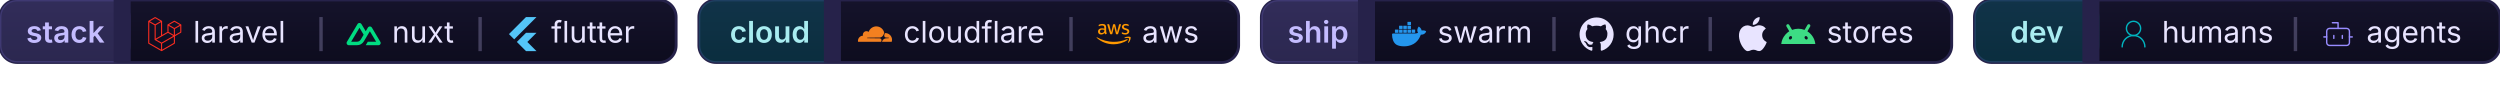
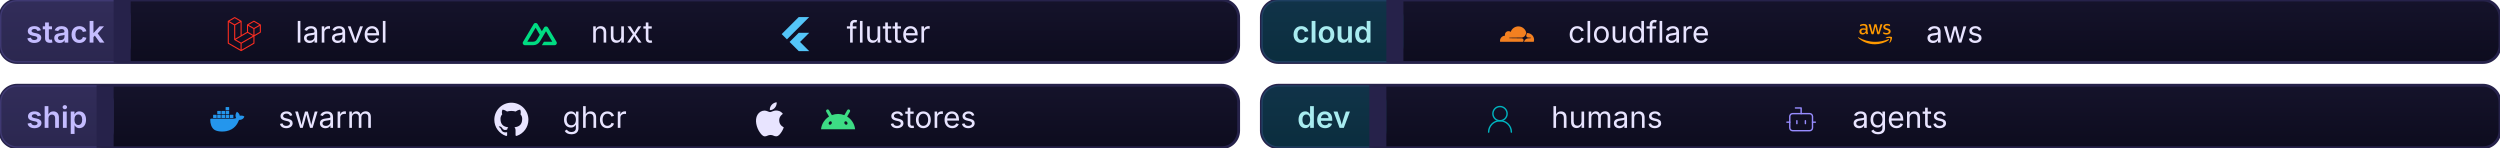
- <svg xmlns="http://www.w3.org/2000/svg" width="880" height="34" viewBox="0 0 880 34" role="img" aria-label="Apeiron badges">
+ <svg xmlns="http://www.w3.org/2000/svg" width="880" height="52" viewBox="0 0 880 52" role="img" aria-label="Apeiron badges">
  <defs>
    <linearGradient id="b-fill" x1="0" y1="0" x2="0" y2="1">
      <stop offset="0%" stop-color="#15132b" />
      <stop offset="100%" stop-color="#0d0c1e" />
    </linearGradient>
  </defs>
  <g font-family="system-ui, -apple-system, sans-serif" font-size="10.5">
    <g>
-       <rect width="238" height="22" rx="6" fill="url(#b-fill)" stroke="#26224a" />
+       <rect width="436" height="22" rx="6" fill="url(#b-fill)" stroke="#26224a" />
      <rect width="46" height="22" rx="6" fill="#988cff" fill-opacity="0.22" />
      <rect x="40" width="6" height="22" fill="#26224a" />
      <text x="23" y="15" text-anchor="middle" fill="#c4bcff" font-weight="600">stack</text>
-       <g transform="translate(52,6) scale(0.5)">
+       <g transform="translate(80,6) scale(0.5)">
        <path fill="#FF2D20" d="M23.642 5.43a.4.4 0 0 1 .014.1v5.149c0 .135-.073.26-.189.326l-4.323 2.49v4.934a.38.38 0 0 1-.188.326L9.93 23.949a.3.3 0 0 1-.066.027l-.024.01a.35.35 0 0 1-.192 0q-.016-.005-.03-.012q-.031-.01-.062-.025L.533 18.755a.38.38 0 0 1-.189-.326V2.974q0-.05.014-.098c.003-.012.01-.02.014-.032a.4.4 0 0 1 .023-.058c.004-.013.015-.022.023-.033l.033-.045l.037-.027q.02-.018.041-.034H.53L5.043.05a.38.38 0 0 1 .375 0L9.93 2.647h.002q.021.015.04.033l.038.027c.013.014.02.03.033.045c.008.011.02.021.025.033q.014.029.024.058c.003.011.01.021.013.032q.014.047.014.098v9.652l3.76-2.164V5.527q0-.05.013-.098q.007-.014.013-.032l.024-.059c.007-.012.018-.02.025-.033l.033-.043q.019-.017.037-.028q.02-.017.041-.032h.001l4.513-2.598a.38.38 0 0 1 .375 0l4.513 2.598c.016.01.027.021.042.031l.036.028l.034.044c.008.012.019.021.024.033a.3.3 0 0 1 .024.06q.01.015.015.032m-.74 5.032V6.179l-1.578.908l-2.182 1.256v4.283zm-4.51 7.75v-4.287l-2.147 1.225l-6.126 3.498v4.325zM1.093 3.624v14.588l8.273 4.761v-4.325l-4.322-2.445l-.002-.003H5.04L5 16.169l-.035-.027l-.001-.002q-.018-.018-.031-.04q-.016-.016-.028-.036h-.002l-.02-.047c-.006-.016-.014-.027-.018-.043l-.008-.057q-.005-.02-.006-.041V5.789l-2.18-1.257zM5.23.81L1.47 2.974l3.76 2.164l3.758-2.164zm1.956 13.505l2.182-1.256V3.624l-1.58.91l-2.182 1.255v9.435zm11.581-10.95l-3.76 2.163l3.76 2.163l3.759-2.164zm-.376 4.978L16.21 7.087l-1.58-.907v4.283l2.182 1.256l1.58.908zm-8.65 9.654l5.514-3.148l2.756-1.572l-3.757-2.163l-4.323 2.489l-3.941 2.27z" />
      </g>
-       <text x="68" y="15" fill="#e8e4ff">laravel</text>
-       <rect x="112.4" y="6" width="1.2" height="12" fill="#9d97c9" fill-opacity="0.35" />
-       <g transform="translate(122,6) scale(0.5)">
+       <text x="104" y="15" fill="#e8e4ff">laravel</text>
+       <g transform="translate(184,6) scale(0.5)">
        <path fill="#00DC82" d="M13.464 19.83h8.922c.283 0 .562-.073.807-.21a1.6 1.6 0 0 0 .591-.574a1.53 1.53 0 0 0 .216-.783a1.53 1.53 0 0 0-.217-.782L17.792 7.414a1.6 1.6 0 0 0-.591-.573a1.65 1.65 0 0 0-.807-.21c-.283 0-.562.073-.807.21a1.6 1.6 0 0 0-.59.573L13.463 9.99L10.47 4.953a1.6 1.6 0 0 0-.591-.573a1.65 1.65 0 0 0-.807-.21c-.284 0-.562.073-.807.21a1.6 1.6 0 0 0-.591.573L.216 17.481a1.53 1.53 0 0 0-.217.782c0 .275.074.545.216.783a1.6 1.6 0 0 0 .59.574c.246.137.525.21.808.21h5.6c2.22 0 3.856-.946 4.982-2.79l2.733-4.593l1.464-2.457l4.395 7.382h-5.859Zm-6.341-2.46l-3.908-.002l5.858-9.842l2.923 4.921l-1.957 3.29c-.748 1.196-1.597 1.632-2.916 1.632" />
      </g>
-       <text x="138" y="15" fill="#e8e4ff">nuxt</text>
-       <rect x="168.4" y="6" width="1.2" height="12" fill="#9d97c9" fill-opacity="0.35" />
-       <g transform="translate(178,6) scale(0.5)">
+       <text x="208" y="15" fill="#e8e4ff">nuxt</text>
+       <g transform="translate(274,6) scale(0.5)">
        <path fill="#54C5F8" d="M14.314 0L2.3 12L6 15.7L21.684.013h-7.357zm.014 11.072L7.857 17.53l6.47 6.47H21.7l-6.46-6.468l6.46-6.46h-7.37z" />
      </g>
-       <text x="194" y="15" fill="#e8e4ff">flutter</text>
+       <text x="298" y="15" fill="#e8e4ff">flutter</text>
    </g>
-     <g transform="translate(246)">
-       <rect width="190" height="22" rx="6" fill="url(#b-fill)" stroke="#26224a" />
+     <g transform="translate(444)">
+       <rect width="436" height="22" rx="6" fill="url(#b-fill)" stroke="#26224a" />
      <rect width="50" height="22" rx="6" fill="#00b4bf" fill-opacity="0.2" />
      <rect x="44" width="6" height="22" fill="#26224a" />
      <text x="25" y="15" text-anchor="middle" fill="#a8ecf0" font-weight="600">cloud</text>
-       <g transform="translate(56,6) scale(0.5)">
+       <g transform="translate(84,6) scale(0.5)">
        <path fill="#F38020" d="M16.509 16.845c.147-.507.09-.971-.155-1.316c-.225-.316-.605-.499-1.062-.52l-8.66-.113a.16.16 0 0 1-.133-.07a.2.2 0 0 1-.02-.156a.24.24 0 0 1 .203-.156l8.736-.113c1.035-.049 2.16-.886 2.554-1.913l.499-1.302a.27.27 0 0 0 .014-.168a5.689 5.689 0 0 0-10.937-.584a2.58 2.58 0 0 0-1.794-.498a2.56 2.56 0 0 0-2.223 3.18A3.634 3.634 0 0 0 0 16.751q.002.264.035.527a.174.174 0 0 0 .17.148h15.98a.22.22 0 0 0 .204-.155zm2.757-5.564c-.077 0-.161 0-.239.011c-.056 0-.105.042-.127.098l-.337 1.174c-.148.507-.092.971.154 1.317c.225.316.605.498 1.062.52l1.844.113c.056 0 .105.026.133.07a.2.2 0 0 1 .021.156a.24.24 0 0 1-.204.156l-1.92.112c-1.042.049-2.159.887-2.553 1.914l-.141.358c-.028.072.021.142.099.142h6.597a.174.174 0 0 0 .17-.126a5 5 0 0 0 .175-1.28a4.74 4.74 0 0 0-4.734-4.727" />
      </g>
-       <text x="72" y="15" fill="#e8e4ff">cloudflare</text>
-       <rect x="130.4" y="6" width="1.2" height="12" fill="#9d97c9" fill-opacity="0.35" />
-       <g transform="translate(140,6) scale(0.5)">
+       <text x="108" y="15" fill="#e8e4ff">cloudflare</text>
+       <g transform="translate(210,6) scale(0.5)">
        <path fill="#FF9900" d="M6.763 10.036q.002.446.088.71c.064.176.144.368.256.576c.04.063.056.127.056.183q.002.12-.152.24l-.503.335a.4.4 0 0 1-.208.072q-.12-.002-.239-.112a2.5 2.5 0 0 1-.287-.375a6 6 0 0 1-.248-.471q-.934 1.101-2.347 1.101c-.67 0-1.205-.191-1.596-.574q-.588-.575-.59-1.533c0-.678.239-1.23.726-1.644c.487-.415 1.133-.623 1.955-.623c.272 0 .551.024.846.064c.296.04.6.104.918.176v-.583q-.001-.909-.375-1.277c-.255-.248-.686-.367-1.3-.367c-.28 0-.568.031-.863.103q-.443.106-.862.272a2 2 0 0 1-.28.104a.5.5 0 0 1-.127.023q-.168.002-.168-.247v-.391c0-.128.016-.224.056-.28a.6.6 0 0 1 .224-.167a4.6 4.6 0 0 1 1.005-.36a4.8 4.8 0 0 1 1.246-.151c.95 0 1.644.216 2.091.647q.66.645.662 1.963v2.586zm-3.24 1.214c.263 0 .534-.048.822-.144a1.8 1.8 0 0 0 .758-.51a1.3 1.3 0 0 0 .272-.512c.047-.191.08-.423.08-.694v-.335a7 7 0 0 0-.735-.136a6 6 0 0 0-.75-.048c-.535 0-.926.104-1.19.32c-.263.215-.39.518-.39.917c0 .375.095.655.295.846c.191.2.47.296.838.296m6.41.862c-.144 0-.24-.024-.304-.08c-.064-.048-.12-.16-.168-.311L7.586 5.55a1.4 1.4 0 0 1-.072-.32c0-.128.064-.2.191-.2h.783q.227-.001.31.08c.065.048.113.16.16.312l1.342 5.284l1.245-5.284q.058-.24.151-.312a.55.55 0 0 1 .32-.08h.638c.152 0 .256.025.32.08c.063.048.12.16.151.312l1.261 5.348l1.381-5.348q.074-.24.16-.312a.52.52 0 0 1 .311-.08h.743c.127 0 .2.065.2.2c0 .04-.009.08-.017.128a1 1 0 0 1-.056.2l-1.923 6.17q-.072.24-.168.311a.5.5 0 0 1-.303.08h-.687c-.151 0-.255-.024-.32-.08c-.063-.056-.119-.16-.15-.32l-1.238-5.148l-1.23 5.14c-.04.16-.087.264-.15.32c-.065.056-.177.08-.32.08zm10.256.215c-.415 0-.83-.048-1.229-.143c-.399-.096-.71-.2-.918-.32c-.128-.071-.215-.151-.247-.223a.6.6 0 0 1-.048-.224v-.407c0-.167.064-.247.183-.247q.072 0 .144.024c.048.016.12.048.2.08q.408.181.878.279c.319.064.63.096.95.096c.502 0 .894-.088 1.165-.264a.86.86 0 0 0 .415-.758a.78.78 0 0 0-.215-.559c-.144-.151-.416-.287-.807-.415l-1.157-.36c-.583-.183-1.014-.454-1.277-.813a1.9 1.9 0 0 1-.4-1.158q0-.502.216-.886c.144-.255.335-.479.575-.654c.24-.184.51-.32.83-.415c.32-.096.655-.136 1.006-.136c.175 0 .359.008.535.032c.183.024.35.056.518.088q.24.058.455.127q.216.072.336.144a.7.7 0 0 1 .24.2a.43.43 0 0 1 .071.263v.375q-.002.254-.184.256a.8.8 0 0 1-.303-.096a3.65 3.65 0 0 0-1.532-.311c-.455 0-.815.071-1.062.223s-.375.383-.375.71c0 .224.08.416.24.567c.159.152.454.304.877.44l1.134.358c.574.184.99.44 1.237.767s.367.702.367 1.117c0 .343-.072.655-.207.926a2.2 2.2 0 0 1-.583.703c-.248.2-.543.343-.886.447c-.36.111-.734.167-1.142.167m1.509 3.88c-2.626 1.94-6.442 2.969-9.722 2.969c-4.598 0-8.74-1.7-11.87-4.526c-.247-.223-.024-.527.272-.351c3.384 1.963 7.559 3.153 11.877 3.153c2.914 0 6.114-.607 9.06-1.852c.439-.2.814.287.383.607m1.094-1.246c-.336-.43-2.22-.207-3.074-.103c-.255.032-.295-.192-.063-.36c1.5-1.053 3.967-.75 4.254-.399c.287.36-.08 2.826-1.485 4.007c-.215.184-.423.088-.327-.151c.32-.79 1.03-2.57.695-2.994" />
      </g>
-       <text x="156" y="15" fill="#e8e4ff">aws</text>
+       <text x="234" y="15" fill="#e8e4ff">aws</text>
    </g>
-     <g transform="translate(444)">
-       <rect width="243" height="22" rx="6" fill="url(#b-fill)" stroke="#26224a" />
+     <g transform="translate(0,30)">
+       <rect width="436" height="22" rx="6" fill="url(#b-fill)" stroke="#26224a" />
      <rect width="40" height="22" rx="6" fill="#988cff" fill-opacity="0.22" />
      <rect x="34" width="6" height="22" fill="#26224a" />
      <text x="20" y="15" text-anchor="middle" fill="#c4bcff" font-weight="600">ship</text>
-       <g transform="translate(46,6) scale(0.5)">
+       <g transform="translate(74,6) scale(0.5)">
        <path fill="#2496ED" d="M13.983 11.078h2.119a.186.186 0 0 0 .186-.185V9.006a.186.186 0 0 0-.186-.186h-2.119a.185.185 0 0 0-.185.185v1.888c0 .102.083.185.185.185m-2.954-5.43h2.118a.186.186 0 0 0 .186-.186V3.574a.186.186 0 0 0-.186-.185h-2.118a.185.185 0 0 0-.185.185v1.888c0 .102.082.185.185.185m0 2.716h2.118a.187.187 0 0 0 .186-.186V6.29a.186.186 0 0 0-.186-.185h-2.118a.185.185 0 0 0-.185.185v1.887c0 .102.082.185.185.186m-2.93 0h2.12a.186.186 0 0 0 .184-.186V6.29a.185.185 0 0 0-.185-.185H8.1a.185.185 0 0 0-.185.185v1.887c0 .102.083.185.185.186m-2.964 0h2.119a.186.186 0 0 0 .185-.186V6.29a.185.185 0 0 0-.185-.185H5.136a.186.186 0 0 0-.186.185v1.887c0 .102.084.185.186.186m5.893 2.715h2.118a.186.186 0 0 0 .186-.185V9.006a.186.186 0 0 0-.186-.186h-2.118a.185.185 0 0 0-.185.185v1.888c0 .102.082.185.185.185m-2.93 0h2.12a.185.185 0 0 0 .184-.185V9.006a.185.185 0 0 0-.184-.186h-2.12a.185.185 0 0 0-.184.185v1.888c0 .102.083.185.185.185m-2.964 0h2.119a.185.185 0 0 0 .185-.185V9.006a.185.185 0 0 0-.184-.186h-2.12a.186.186 0 0 0-.186.186v1.887c0 .102.084.185.186.185m-2.92 0h2.12a.185.185 0 0 0 .184-.185V9.006a.185.185 0 0 0-.184-.186h-2.12a.185.185 0 0 0-.184.185v1.888c0 .102.082.185.185.185M23.763 9.89c-.065-.051-.672-.51-1.954-.51q-.508.001-1.01.087c-.248-1.7-1.653-2.53-1.716-2.566l-.344-.199l-.226.327c-.284.438-.49.922-.612 1.43c-.23.97-.09 1.882.403 2.661c-.595.332-1.55.413-1.744.42H.751a.75.75 0 0 0-.75.748a11.4 11.4 0 0 0 .692 4.062c.545 1.428 1.355 2.48 2.41 3.124c1.18.723 3.1 1.137 5.275 1.137a15.7 15.7 0 0 0 2.93-.266a12.3 12.3 0 0 0 3.823-1.389a10.5 10.5 0 0 0 2.61-2.136c1.252-1.418 1.998-2.997 2.553-4.4h.221c1.372 0 2.215-.549 2.68-1.009c.309-.293.55-.65.707-1.046l.098-.288Z" />
      </g>
-       <text x="62" y="15" fill="#e8e4ff">swarm</text>
-       <rect x="102.4" y="6" width="1.2" height="12" fill="#9d97c9" fill-opacity="0.35" />
-       <g transform="translate(112,6) scale(0.5)">
+       <text x="98" y="15" fill="#e8e4ff">swarm</text>
+       <g transform="translate(174,6) scale(0.5)">
        <path fill="#E8E4FF" d="M12 .297c-6.63 0-12 5.373-12 12c0 5.303 3.438 9.8 8.205 11.385c.6.113.82-.258.82-.577c0-.285-.01-1.04-.015-2.04c-3.338.724-4.042-1.61-4.042-1.61C4.422 18.07 3.633 17.7 3.633 17.7c-1.087-.744.084-.729.084-.729c1.205.084 1.838 1.236 1.838 1.236c1.07 1.835 2.809 1.305 3.495.998c.108-.776.417-1.305.76-1.605c-2.665-.3-5.466-1.332-5.466-5.93c0-1.31.465-2.38 1.235-3.22c-.135-.303-.54-1.523.105-3.176c0 0 1.005-.322 3.3 1.23c.96-.267 1.98-.399 3-.405c1.02.006 2.04.138 3 .405c2.28-1.552 3.285-1.23 3.285-1.23c.645 1.653.24 2.873.12 3.176c.765.84 1.23 1.91 1.23 3.22c0 4.61-2.805 5.625-5.475 5.92c.42.36.81 1.096.81 2.22c0 1.606-.015 2.896-.015 3.286c0 .315.21.69.825.57C20.565 22.092 24 17.592 24 12.297c0-6.627-5.373-12-12-12" />
      </g>
-       <text x="128" y="15" fill="#e8e4ff">ghcr</text>
-       <rect x="157.4" y="6" width="1.2" height="12" fill="#9d97c9" fill-opacity="0.35" />
-       <g transform="translate(167,6) scale(0.5)">
+       <text x="198" y="15" fill="#e8e4ff">ghcr</text>
+       <g transform="translate(265,6) scale(0.5)">
        <path fill="#E8E4FF" d="M12.152 6.896c-.948 0-2.415-1.078-3.96-1.04c-2.04.027-3.91 1.183-4.961 3.014c-2.117 3.675-.546 9.103 1.519 12.09c1.013 1.454 2.208 3.09 3.792 3.039c1.52-.065 2.09-.987 3.935-.987c1.831 0 2.35.987 3.96.948c1.637-.026 2.676-1.48 3.676-2.948c1.156-1.688 1.636-3.325 1.662-3.415c-.039-.013-3.182-1.221-3.22-4.857c-.026-3.04 2.48-4.494 2.597-4.559c-1.429-2.09-3.623-2.324-4.39-2.376c-2-.156-3.675 1.09-4.61 1.09zM15.53 3.83c.843-1.012 1.4-2.427 1.245-3.83c-1.207.052-2.662.805-3.532 1.818c-.78.896-1.454 2.338-1.273 3.714c1.338.104 2.715-.688 3.559-1.701" />
      </g>
-       <g transform="translate(183,6) scale(0.5)">
+       <g transform="translate(289,6) scale(0.5)">
        <path fill="#3DDC84" d="M18.44 5.559q-1.015 1.748-2.028 3.498q-.055-.023-.111-.043a12.1 12.1 0 0 0-8.68.033C7.537 8.897 5.868 6.026 5.6 5.56a1 1 0 0 0-.141-.19a1.104 1.104 0 0 0-1.768 1.298c1.947 3.37-.096-.216 1.948 3.36c.017.03-.495.263-1.393 1.017C2.9 12.176.452 14.772 0 18.99h24a11.7 11.7 0 0 0-.746-3.068a12.1 12.1 0 0 0-2.74-4.184a12 12 0 0 0-2.131-1.687c.66-1.122 1.312-2.256 1.965-3.385a1.11 1.11 0 0 0-.008-1.12a1.1 1.1 0 0 0-.852-.532c-.522-.054-.939.313-1.049.545m-.04 8.46c.395.593.324 1.331-.156 1.65c-.48.32-1.188.1-1.582-.493s-.324-1.33.156-1.65c.473-.316 1.182-.11 1.582.494m-11.193-.492c.48.32.55 1.058.156 1.65c-.394.593-1.103.815-1.584.495c-.48-.32-.55-1.058-.156-1.65c.4-.603 1.109-.811 1.584-.495" />
      </g>
-       <text x="199" y="15" fill="#e8e4ff">stores</text>
+       <text x="313" y="15" fill="#e8e4ff">stores</text>
    </g>
-     <g transform="translate(695)">
-       <rect width="185" height="22" rx="6" fill="url(#b-fill)" stroke="#26224a" />
+     <g transform="translate(444,30)">
+       <rect width="436" height="22" rx="6" fill="url(#b-fill)" stroke="#26224a" />
      <rect width="44" height="22" rx="6" fill="#00b4bf" fill-opacity="0.2" />
      <rect x="38" width="6" height="22" fill="#26224a" />
      <text x="22" y="15" text-anchor="middle" fill="#a8ecf0" font-weight="600">dev</text>
-       <g transform="translate(50,6) scale(0.5)">
+       <g transform="translate(78,6) scale(0.5)">
        <g fill="none" stroke="#00b4bf" stroke-linecap="round" stroke-linejoin="round">
          <circle cx="12" cy="8" r="5" />
          <path d="M20 21a8 8 0 0 0-16 0" />
        </g>
      </g>
-       <text x="66" y="15" fill="#e8e4ff">humans</text>
-       <rect x="112.4" y="6" width="1.2" height="12" fill="#9d97c9" fill-opacity="0.35" />
-       <g transform="translate(122,6) scale(0.5)">
+       <text x="102" y="15" fill="#e8e4ff">humans</text>
+       <g transform="translate(184,6) scale(0.5)">
        <g fill="none" stroke="#988cff" stroke-linecap="round" stroke-linejoin="round">
          <path d="M12 8V4H8" />
          <rect width="16" height="12" x="4" y="8" rx="2" />
          <path d="M2 14h2m16 0h2m-7-1v2m-6-2v2" />
        </g>
      </g>
-       <text x="138" y="15" fill="#e8e4ff">agents</text>
+       <text x="208" y="15" fill="#e8e4ff">agents</text>
    </g>
  </g>
</svg>
